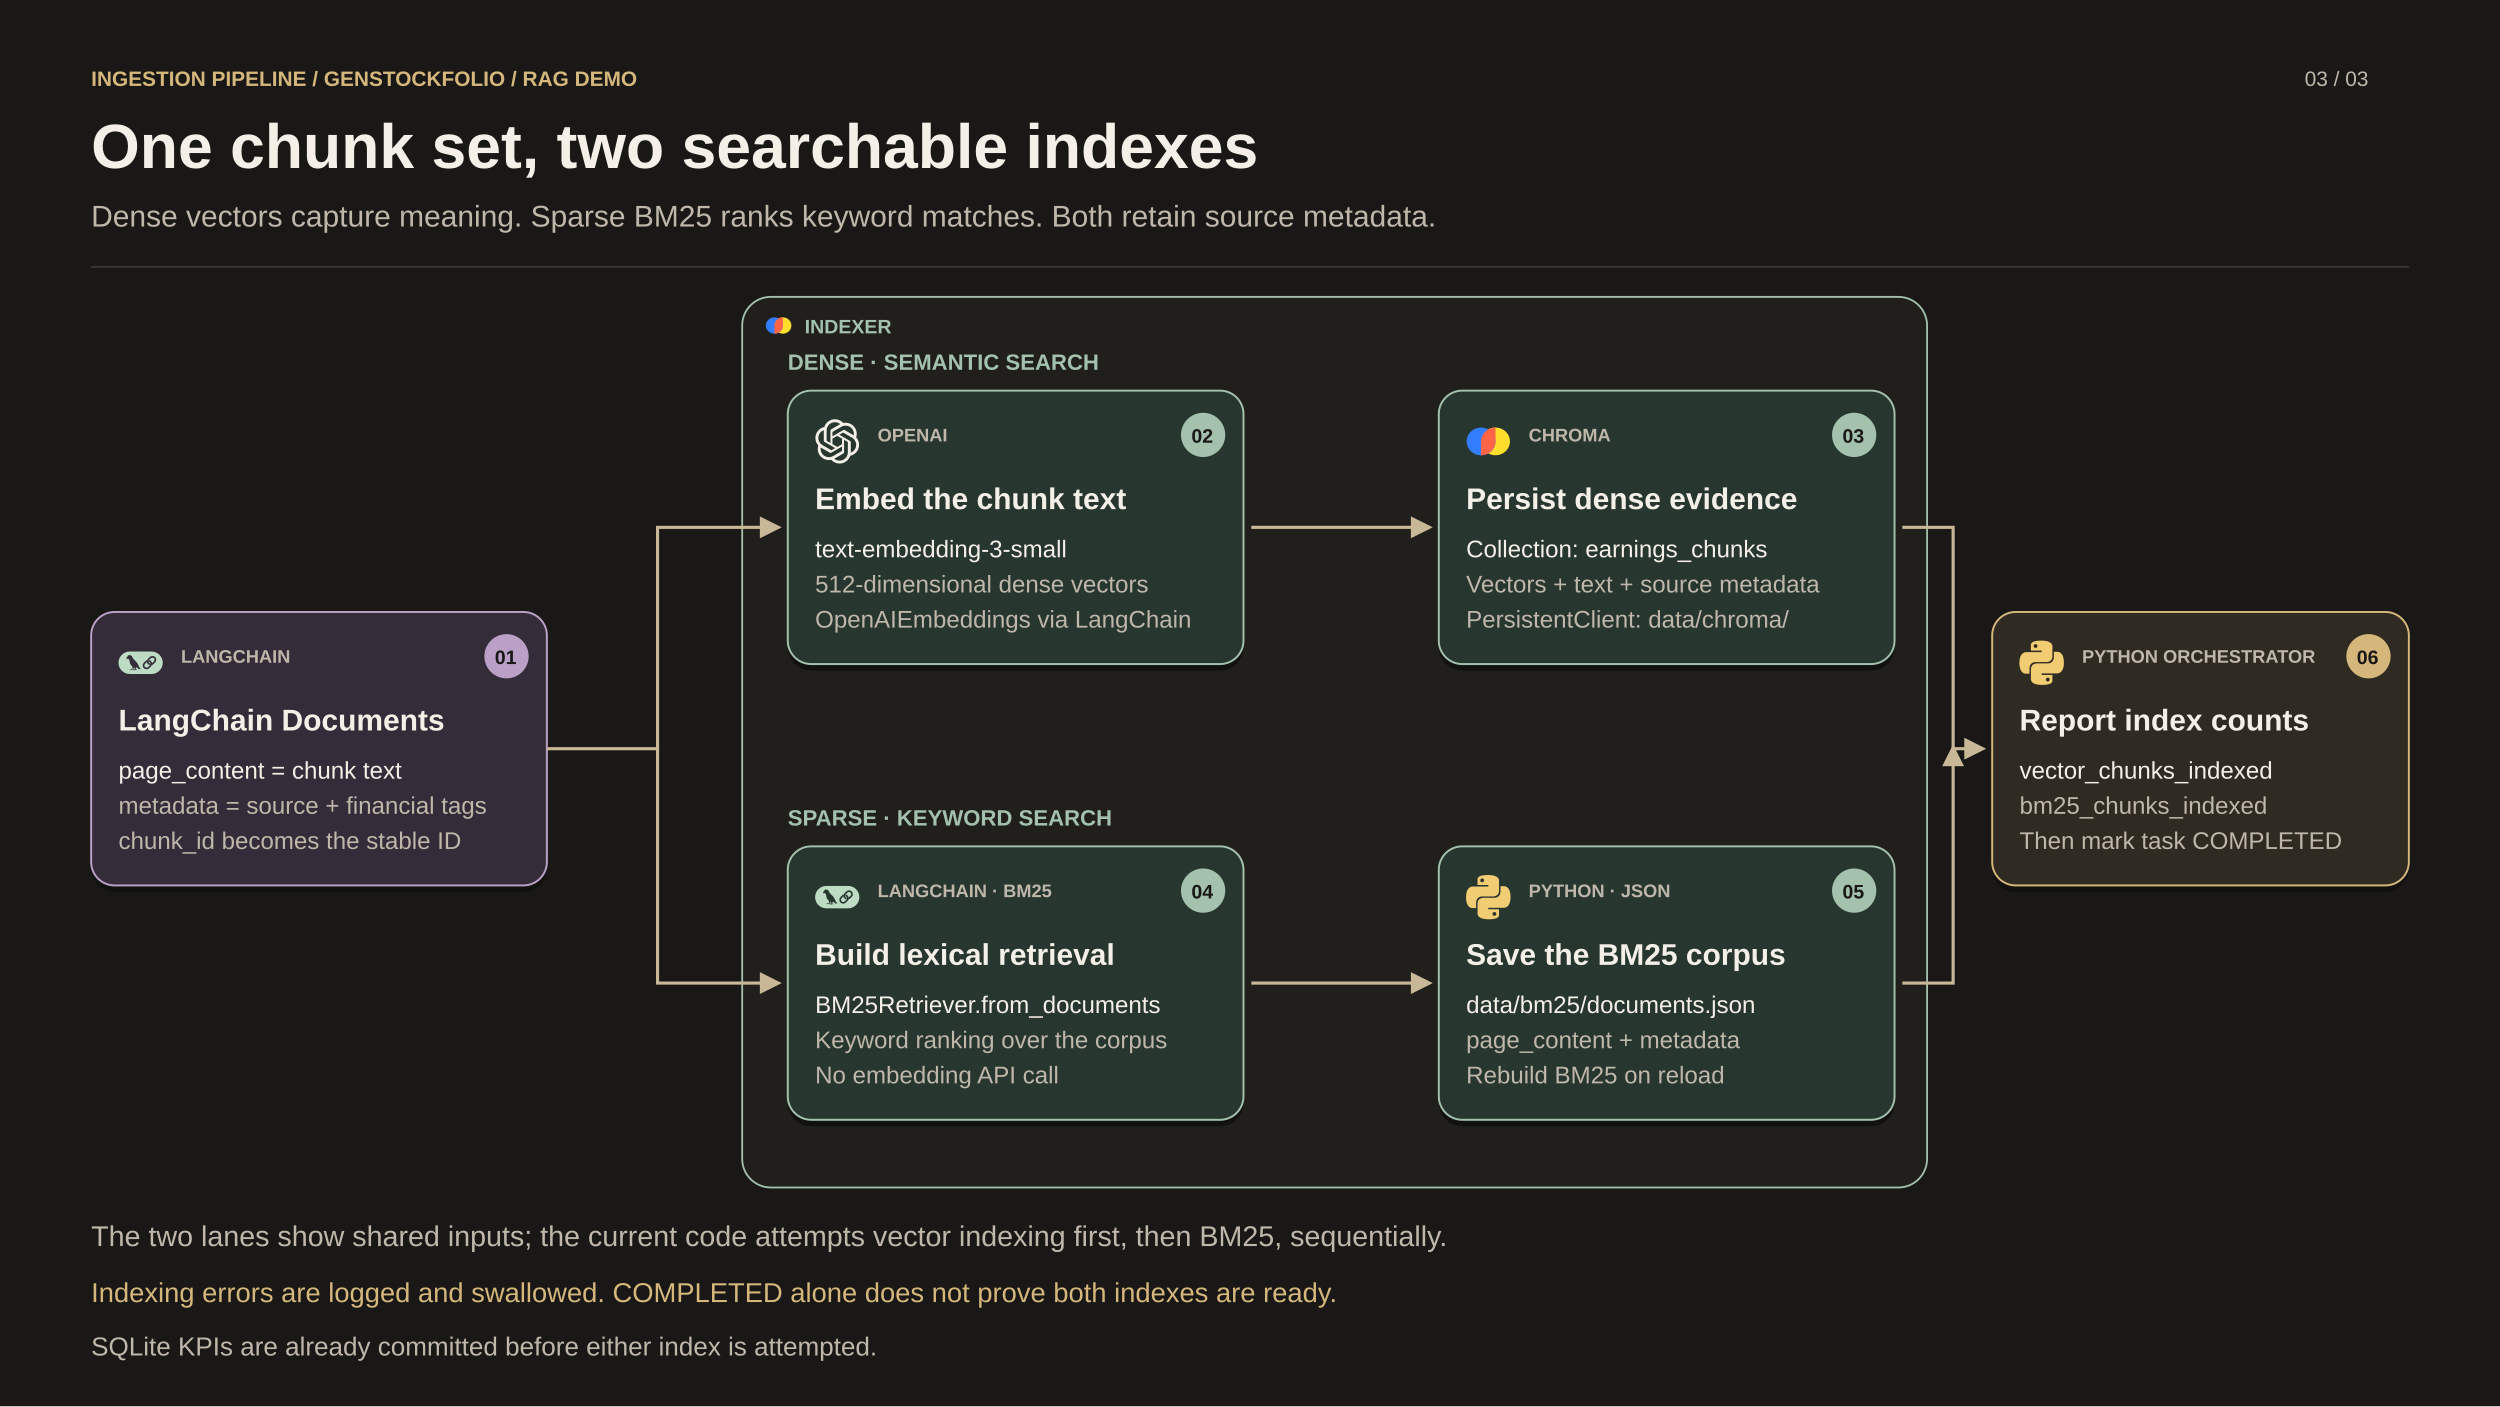
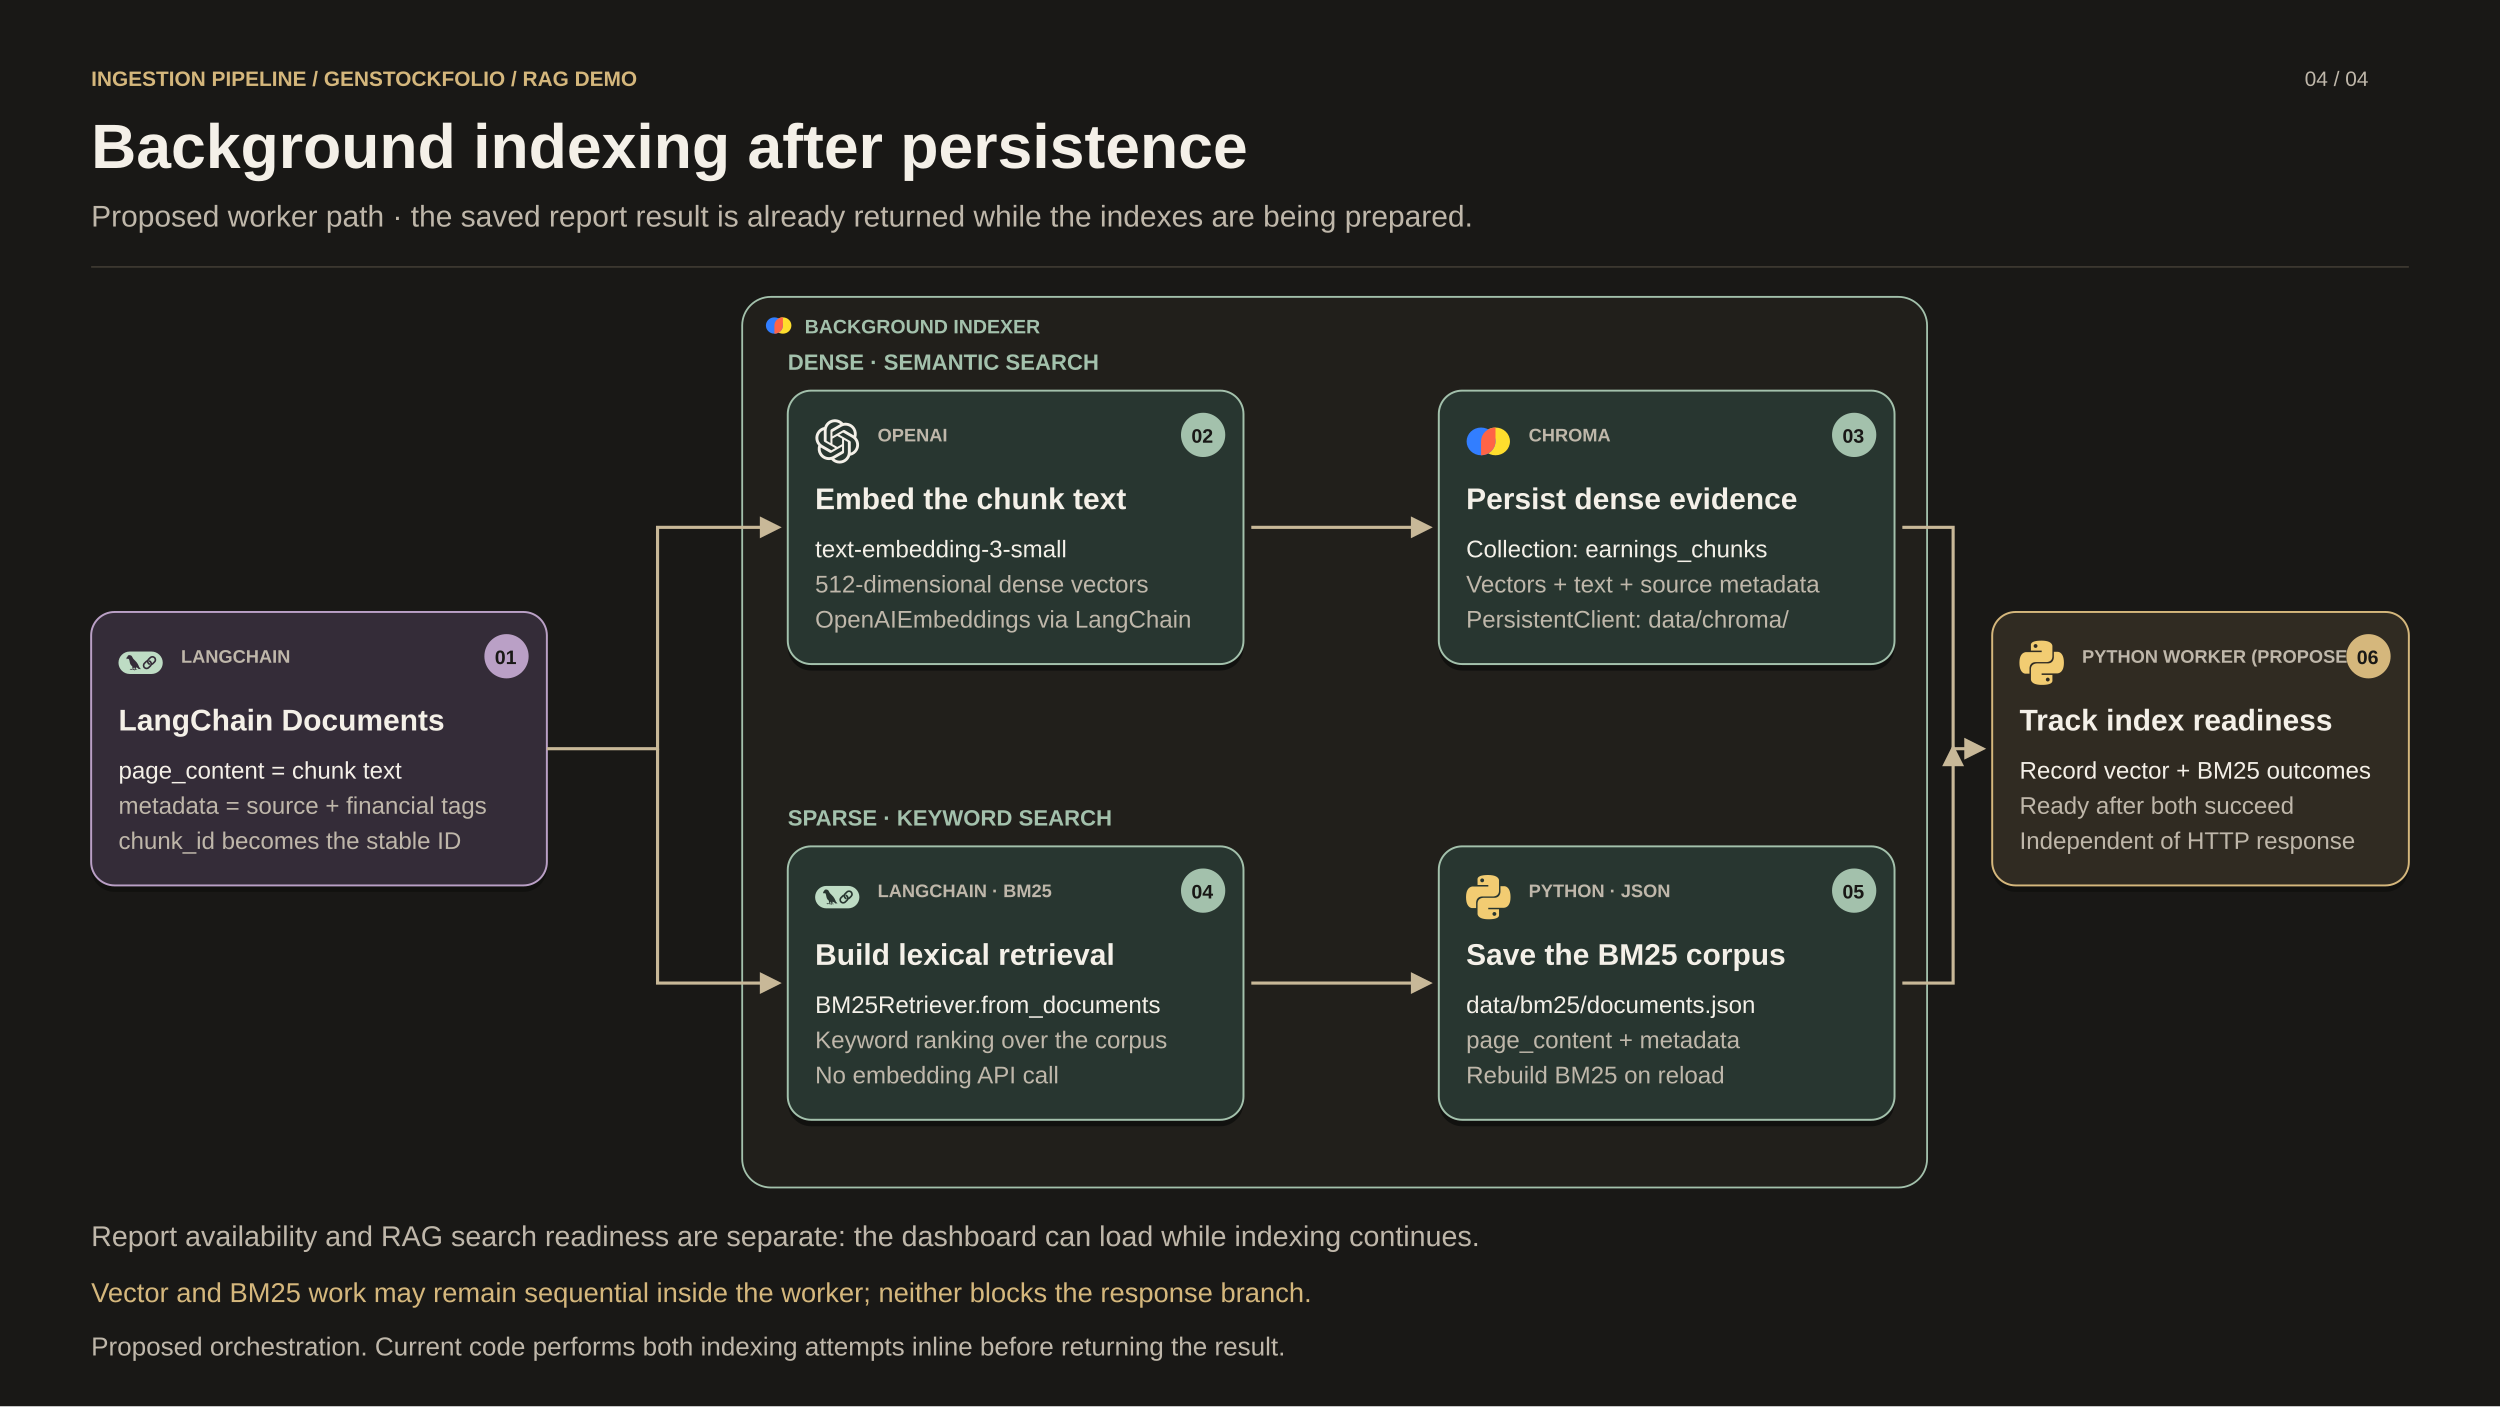
<svg xmlns="http://www.w3.org/2000/svg" width="1920" height="1080" viewBox="0 0 1920 1080" role="img" aria-labelledby="title desc">
  <defs>
    <marker id="arrow" viewBox="0 0 10 10" refX="8" refY="5" markerWidth="7" markerHeight="7" orient="auto-start-reverse">
      <path d="M 0 0 L 10 5 L 0 10 z" fill="#C8B898" />
    </marker>
  </defs>
  <rect x="0" y="0" width="1920" height="1080" rx="0" fill="#191816" stroke="none" />
  <text x="70" y="66" font-size="16" fill="#D5B77C" font-weight="700" font-family="Arial, Helvetica, sans-serif">INGESTION PIPELINE  /  GENSTOCKFOLIO  /  RAG DEMO</text>
-   <text x="70" y="129" font-size="48" fill="#F4F0E8" font-weight="700" font-family="Arial, Helvetica, sans-serif">One chunk set, two searchable indexes</text>
-   <text x="70" y="174" font-size="23" fill="#BFB7AA" font-weight="400" font-family="Arial, Helvetica, sans-serif">Dense vectors capture meaning. Sparse BM25 ranks keyword matches. Both retain source metadata.</text>
-   <text x="1770" y="66" font-size="16" fill="#BFB7AA" font-weight="400" font-family="Arial, Helvetica, sans-serif">03 / 03</text>
+   <text x="70" y="129" font-size="48" fill="#F4F0E8" font-weight="700" font-family="Arial, Helvetica, sans-serif">Background indexing after persistence</text>
+   <text x="70" y="174" font-size="23" fill="#BFB7AA" font-weight="400" font-family="Arial, Helvetica, sans-serif">Proposed worker path · the saved report result is already returned while the indexes are being prepared.</text>
+   <text x="1770" y="66" font-size="16" fill="#BFB7AA" font-weight="400" font-family="Arial, Helvetica, sans-serif">04 / 04</text>
  <path d="M70 205 H1850" stroke="#494339" stroke-width="1" />
-   <g data-component="indexer">
+   <g data-component="background indexer">
    <rect x="570" y="228" width="910" height="684" rx="22" fill="#211F1B" stroke="#A3C1AC" stroke-width="1.4" />
    <svg x="588" y="240" width="20" height="20" viewBox="0 0 24 24" fill="#F4F0E8" aria-label="chroma">
      <path fill="#ffde2d" d="M15.917 19.52c4.326 0 7.833 -3.367 7.833 -7.52 0 -4.153 -3.507 -7.52 -7.833 -7.52 -4.326 0 -7.833 3.367 -7.833 7.52 0 4.153 3.507 7.52 7.833 7.52Z" stroke-width="0.25" />
      <path fill="#327eff" d="M8.083 19.52c4.326 0 7.833 -3.367 7.833 -7.52 0 -4.153 -3.507 -7.52 -7.833 -7.52C3.757 4.48 0.25 7.847 0.25 12 0.25 16.153 3.757 19.52 8.083 19.52Z" stroke-width="0.25" />
      <path fill="#ff6446" d="M15.917 12c0 4.153 -3.507 7.52 -7.833 7.52V12h7.833Zm-7.833 0c0 -4.153 3.507 -7.52 7.833 -7.52v7.52H8.083Z" stroke-width="0.25" />
    </svg>
-     <text x="618" y="256" font-size="15" fill="#A3C1AC" font-weight="700" font-family="Arial, Helvetica, sans-serif">INDEXER</text>
+     <text x="618" y="256" font-size="15" fill="#A3C1AC" font-weight="700" font-family="Arial, Helvetica, sans-serif">BACKGROUND INDEXER</text>
  </g>
  <rect x="70" y="475" width="350" height="210" rx="18" fill="#11110F" stroke="none" />
  <rect x="70" y="470" width="350" height="210" rx="18" fill="#342C38" stroke="#BAA0C6" stroke-width="1.5" data-card="1" />
  <svg x="91" y="492" width="34" height="34" viewBox="0 0 24 24" fill="#BEDCC4" aria-label="langchain">
    <path d="M6.099 5.918C2.736 5.918 0 8.646 0 12s2.736 6.082 6.099 6.082h11.802C21.264 18.082 24 15.354 24 12s-2.736-6.082-6.099-6.082ZM5.977 7.851c.493.012 1.02.25 1.273.623.367.459.478 1.067.894 1.493.56.612 1.199 1.151 1.716 1.802.489.595.839 1.294 1.144 1.998.124.234.126.52.31.72.091.12.535.448.438.565.056.12.47.286.326.403-.194.04-.413.048-.562-.107-.055.126-.183.06-.282.043a4 4 0 0 0-.025.074c-.329.022-.575-.313-.732-.565-.311-.168-.664-.27-.982-.446-.018.289.045.648-.231.835-.014.556.844.066.922.48-.061.007-.129-.009-.177.037-.224.217-.48-.165-.739-.007-.346.174-.381.316-.81.352-.024-.036-.014-.059.006-.081.121-.14.13-.305.336-.364-.212-.033-.39.083-.569.176-.232.095-.23-.214-.588.016-.04-.032-.021-.061.002-.086.091-.111.21-.127.345-.121-.663-.369-.975.451-1.281.043-.092.024-.127.107-.184.165-.05-.055-.012-.121-.01-.186-.06-.028-.136-.041-.118-.137-.117-.04-.199.029-.286.095-.079-.061.053-.149.078-.212.07-.122.23-.025.311-.113.231-.131.552.081.816.045.203.025.454-.182.353-.39-.217-.277-.179-.639-.184-.97-.027-.193-.491-.438-.625-.646-.166-.187-.295-.405-.424-.618-.467-.901-.32-2.058-.908-2.895-.266.147-.613.077-.842-.119-.124.113-.129.26-.139.416-.297-.296-.259-.856-.022-1.185.097-.13.213-.237.342-.332.029-.021.039-.042.038-.075.117-.527.576-.739 1.069-.727m12.407.46c.557 0 1.081.216 1.474.608s.61.914.61 1.47c0 .556-.217 1.078-.61 1.47v.001l-.902.899a2.08 2.08 0 0 1-.86.517l-.016.005-.006.016a2.05 2.05 0 0 1-.474.731l-.902.899c-.393.392-.917.608-1.474.608s-1.081-.216-1.474-.608c-.813-.811-.813-2.129 0-2.94l.902-.899a2.056 2.056 0 0 1 .858-.514l.017-.005.006-.016a2.07 2.07 0 0 1 .475-.734l.902-.899c.393-.392.917-.608 1.474-.608zm0 .896a1.18 1.18 0 0 0-.839.346l-.902.899a1.181 1.181 0 0 0-.343.925l.005.057c.032.265.149.504.337.692.13.13.273.211.447.269a.9.9 0 0 1 .014.158.884.884 0 0 1-.261.63l-.055.055c-.301-.103-.552-.253-.779-.479a2.06 2.06 0 0 1-.576-1.097l-.01-.058-.046.037a1.1 1.1 0 0 0-.088.079l-.902.899c-.462.461-.462 1.212 0 1.673.231.231.535.346.839.346.304 0 .608-.116.839-.346l.902-.899c.462-.461.462-1.211 0-1.673a1.17 1.17 0 0 0-.437-.275 1 1 0 0 1-.014-.161c0-.259.102-.505.29-.692.302.103.57.269.796.495.301.3.499.679.576 1.097l.011.058.045-.037a1.1 1.1 0 0 0 .089-.079l.902-.9c.462-.461.463-1.212 0-1.673a1.18 1.18 0 0 0-.84-.346Zm-9.973 5.157-.001.001c-.079.308-.105.832-.506.847-.033.178.123.244.266.187.141-.065.208.051.256.166.218.032.539-.072.552-.33-.325-.187-.425-.542-.566-.871" />
  </svg>
  <text x="139" y="509" font-size="14" fill="#BFB7AA" font-weight="700" font-family="Arial, Helvetica, sans-serif">LANGCHAIN</text>
  <circle cx="389" cy="504" r="17" fill="#BAA0C6" />
  <text x="380" y="510" font-size="15" fill="#191816" font-weight="700" font-family="Arial, Helvetica, sans-serif">01</text>
  <text x="91" y="561" font-size="23" fill="#F4F0E8" font-weight="700" font-family="Arial, Helvetica, sans-serif">LangChain Documents</text>
  <text x="91" y="598" font-size="18.5" fill="#F4F0E8" font-weight="400" font-family="Arial, Helvetica, sans-serif">page_content = chunk text</text>
  <text x="91" y="625" font-size="18.5" fill="#BFB7AA" font-weight="400" font-family="Arial, Helvetica, sans-serif">metadata = source + financial tags</text>
  <text x="91" y="652" font-size="18.5" fill="#BFB7AA" font-weight="400" font-family="Arial, Helvetica, sans-serif">chunk_id becomes the stable ID</text>
  <rect x="605" y="305" width="350" height="210" rx="18" fill="#11110F" stroke="none" />
  <rect x="605" y="300" width="350" height="210" rx="18" fill="#283630" stroke="#A3C1AC" stroke-width="1.5" data-card="2" />
  <svg x="626" y="322" width="34" height="34" viewBox="0 0 24 24" fill="#F4F0E8" aria-label="openai">
    <path d="M22.282 9.821a5.985 5.985 0 0 0-.516-4.911 6.046 6.046 0 0 0-6.51-2.9A6.065 6.065 0 0 0 4.981 4.182a5.985 5.985 0 0 0-3.998 2.9 6.046 6.046 0 0 0 .743 7.097 5.98 5.98 0 0 0 .511 4.911 6.051 6.051 0 0 0 6.515 2.9A5.985 5.985 0 0 0 13.26 24a6.056 6.056 0 0 0 5.772-4.206 5.989 5.989 0 0 0 3.998-2.9 6.056 6.056 0 0 0-.748-7.073zm-9.022 12.608a4.476 4.476 0 0 1-2.876-1.041l.142-.08 4.778-2.758a.795.795 0 0 0 .393-.681v-6.737l2.02 1.169a.071.071 0 0 1 .038.052v5.583a4.504 4.504 0 0 1-4.495 4.494zm-9.661-4.125a4.471 4.471 0 0 1-.535-3.014l.142.085 4.783 2.758a.771.771 0 0 0 .781 0l5.843-3.369v2.332a.08.08 0 0 1-.033.061L9.74 19.95a4.499 4.499 0 0 1-6.141-1.646zM2.341 7.896a4.485 4.485 0 0 1 2.365-1.973V11.6a.766.766 0 0 0 .388.676l5.814 3.354-2.02 1.169a.076.076 0 0 1-.071 0l-4.83-2.787A4.504 4.504 0 0 1 2.341 7.872zm16.596 3.856L13.104 8.364 15.119 7.2a.076.076 0 0 1 .071 0l4.83 2.791a4.494 4.494 0 0 1-.676 8.104v-5.677a.79.79 0 0 0-.407-.667zm2.011-3.023l-.142-.085-4.774-2.782a.776.776 0 0 0-.785 0L9.409 9.23V6.897a.066.066 0 0 1 .028-.061l4.83-2.787a4.499 4.499 0 0 1 6.68 4.66zM8.306 12.863l-2.02-1.164a.08.08 0 0 1-.038-.057V6.074a4.499 4.499 0 0 1 7.376-3.454l-.142.081L8.704 5.459a.795.795 0 0 0-.393.681zm1.098-2.365l2.602-1.5 2.607 1.5v2.999l-2.597 1.5-2.607-1.5Z" />
  </svg>
  <text x="674" y="339" font-size="14" fill="#BFB7AA" font-weight="700" font-family="Arial, Helvetica, sans-serif">OPENAI</text>
  <circle cx="924" cy="334" r="17" fill="#A3C1AC" />
  <text x="915" y="340" font-size="15" fill="#191816" font-weight="700" font-family="Arial, Helvetica, sans-serif">02</text>
  <text x="626" y="391" font-size="23" fill="#F4F0E8" font-weight="700" font-family="Arial, Helvetica, sans-serif">Embed the chunk text</text>
  <text x="626" y="428" font-size="18.5" fill="#F4F0E8" font-weight="400" font-family="Arial, Helvetica, sans-serif">text-embedding-3-small</text>
  <text x="626" y="455" font-size="18.5" fill="#BFB7AA" font-weight="400" font-family="Arial, Helvetica, sans-serif">512-dimensional dense vectors</text>
  <text x="626" y="482" font-size="18.5" fill="#BFB7AA" font-weight="400" font-family="Arial, Helvetica, sans-serif">OpenAIEmbeddings via LangChain</text>
  <rect x="1105" y="305" width="350" height="210" rx="18" fill="#11110F" stroke="none" />
  <rect x="1105" y="300" width="350" height="210" rx="18" fill="#283630" stroke="#A3C1AC" stroke-width="1.5" data-card="3" />
  <svg x="1126" y="322" width="34" height="34" viewBox="0 0 24 24" fill="#F4F0E8" aria-label="chroma">
    <path fill="#ffde2d" d="M15.917 19.52c4.326 0 7.833 -3.367 7.833 -7.52 0 -4.153 -3.507 -7.52 -7.833 -7.52 -4.326 0 -7.833 3.367 -7.833 7.52 0 4.153 3.507 7.52 7.833 7.52Z" stroke-width="0.25" />
    <path fill="#327eff" d="M8.083 19.52c4.326 0 7.833 -3.367 7.833 -7.52 0 -4.153 -3.507 -7.52 -7.833 -7.52C3.757 4.48 0.25 7.847 0.25 12 0.25 16.153 3.757 19.52 8.083 19.52Z" stroke-width="0.25" />
    <path fill="#ff6446" d="M15.917 12c0 4.153 -3.507 7.52 -7.833 7.52V12h7.833Zm-7.833 0c0 -4.153 3.507 -7.52 7.833 -7.52v7.52H8.083Z" stroke-width="0.25" />
  </svg>
  <text x="1174" y="339" font-size="14" fill="#BFB7AA" font-weight="700" font-family="Arial, Helvetica, sans-serif">CHROMA</text>
  <circle cx="1424" cy="334" r="17" fill="#A3C1AC" />
  <text x="1415" y="340" font-size="15" fill="#191816" font-weight="700" font-family="Arial, Helvetica, sans-serif">03</text>
  <text x="1126" y="391" font-size="23" fill="#F4F0E8" font-weight="700" font-family="Arial, Helvetica, sans-serif">Persist dense evidence</text>
  <text x="1126" y="428" font-size="18.5" fill="#F4F0E8" font-weight="400" font-family="Arial, Helvetica, sans-serif">Collection: earnings_chunks</text>
  <text x="1126" y="455" font-size="18.5" fill="#BFB7AA" font-weight="400" font-family="Arial, Helvetica, sans-serif">Vectors + text + source metadata</text>
  <text x="1126" y="482" font-size="18.5" fill="#BFB7AA" font-weight="400" font-family="Arial, Helvetica, sans-serif">PersistentClient: data/chroma/</text>
  <rect x="605" y="655" width="350" height="210" rx="18" fill="#11110F" stroke="none" />
  <rect x="605" y="650" width="350" height="210" rx="18" fill="#283630" stroke="#A3C1AC" stroke-width="1.5" data-card="4" />
  <svg x="626" y="672" width="34" height="34" viewBox="0 0 24 24" fill="#BEDCC4" aria-label="langchain">
    <path d="M6.099 5.918C2.736 5.918 0 8.646 0 12s2.736 6.082 6.099 6.082h11.802C21.264 18.082 24 15.354 24 12s-2.736-6.082-6.099-6.082ZM5.977 7.851c.493.012 1.02.25 1.273.623.367.459.478 1.067.894 1.493.56.612 1.199 1.151 1.716 1.802.489.595.839 1.294 1.144 1.998.124.234.126.52.31.72.091.12.535.448.438.565.056.12.47.286.326.403-.194.04-.413.048-.562-.107-.055.126-.183.06-.282.043a4 4 0 0 0-.025.074c-.329.022-.575-.313-.732-.565-.311-.168-.664-.27-.982-.446-.018.289.045.648-.231.835-.014.556.844.066.922.48-.061.007-.129-.009-.177.037-.224.217-.48-.165-.739-.007-.346.174-.381.316-.81.352-.024-.036-.014-.059.006-.081.121-.14.13-.305.336-.364-.212-.033-.39.083-.569.176-.232.095-.23-.214-.588.016-.04-.032-.021-.061.002-.086.091-.111.21-.127.345-.121-.663-.369-.975.451-1.281.043-.092.024-.127.107-.184.165-.05-.055-.012-.121-.01-.186-.06-.028-.136-.041-.118-.137-.117-.04-.199.029-.286.095-.079-.061.053-.149.078-.212.07-.122.23-.025.311-.113.231-.131.552.081.816.045.203.025.454-.182.353-.39-.217-.277-.179-.639-.184-.97-.027-.193-.491-.438-.625-.646-.166-.187-.295-.405-.424-.618-.467-.901-.32-2.058-.908-2.895-.266.147-.613.077-.842-.119-.124.113-.129.26-.139.416-.297-.296-.259-.856-.022-1.185.097-.13.213-.237.342-.332.029-.021.039-.042.038-.075.117-.527.576-.739 1.069-.727m12.407.46c.557 0 1.081.216 1.474.608s.61.914.61 1.47c0 .556-.217 1.078-.61 1.47v.001l-.902.899a2.08 2.08 0 0 1-.86.517l-.016.005-.006.016a2.05 2.05 0 0 1-.474.731l-.902.899c-.393.392-.917.608-1.474.608s-1.081-.216-1.474-.608c-.813-.811-.813-2.129 0-2.94l.902-.899a2.056 2.056 0 0 1 .858-.514l.017-.005.006-.016a2.07 2.07 0 0 1 .475-.734l.902-.899c.393-.392.917-.608 1.474-.608zm0 .896a1.18 1.18 0 0 0-.839.346l-.902.899a1.181 1.181 0 0 0-.343.925l.005.057c.032.265.149.504.337.692.13.13.273.211.447.269a.9.9 0 0 1 .014.158.884.884 0 0 1-.261.63l-.055.055c-.301-.103-.552-.253-.779-.479a2.06 2.06 0 0 1-.576-1.097l-.01-.058-.046.037a1.1 1.1 0 0 0-.088.079l-.902.899c-.462.461-.462 1.212 0 1.673.231.231.535.346.839.346.304 0 .608-.116.839-.346l.902-.899c.462-.461.462-1.211 0-1.673a1.17 1.17 0 0 0-.437-.275 1 1 0 0 1-.014-.161c0-.259.102-.505.29-.692.302.103.57.269.796.495.301.3.499.679.576 1.097l.011.058.045-.037a1.1 1.1 0 0 0 .089-.079l.902-.9c.462-.461.463-1.212 0-1.673a1.18 1.18 0 0 0-.84-.346Zm-9.973 5.157-.001.001c-.079.308-.105.832-.506.847-.033.178.123.244.266.187.141-.065.208.051.256.166.218.032.539-.072.552-.33-.325-.187-.425-.542-.566-.871" />
  </svg>
  <text x="674" y="689" font-size="14" fill="#BFB7AA" font-weight="700" font-family="Arial, Helvetica, sans-serif">LANGCHAIN · BM25</text>
  <circle cx="924" cy="684" r="17" fill="#A3C1AC" />
  <text x="915" y="690" font-size="15" fill="#191816" font-weight="700" font-family="Arial, Helvetica, sans-serif">04</text>
  <text x="626" y="741" font-size="23" fill="#F4F0E8" font-weight="700" font-family="Arial, Helvetica, sans-serif">Build lexical retrieval</text>
  <text x="626" y="778" font-size="18.5" fill="#F4F0E8" font-weight="400" font-family="Arial, Helvetica, sans-serif">BM25Retriever.from_documents</text>
  <text x="626" y="805" font-size="18.5" fill="#BFB7AA" font-weight="400" font-family="Arial, Helvetica, sans-serif">Keyword ranking over the corpus</text>
  <text x="626" y="832" font-size="18.5" fill="#BFB7AA" font-weight="400" font-family="Arial, Helvetica, sans-serif">No embedding API call</text>
  <rect x="1105" y="655" width="350" height="210" rx="18" fill="#11110F" stroke="none" />
  <rect x="1105" y="650" width="350" height="210" rx="18" fill="#283630" stroke="#A3C1AC" stroke-width="1.5" data-card="5" />
  <svg x="1126" y="672" width="34" height="34" viewBox="0 0 24 24" fill="#F2CC72" aria-label="python">
    <path d="M14.25.18l.9.2.73.26.59.3.45.32.34.34.25.34.16.33.1.3.04.26.02.2-.01.13V8.5l-.05.63-.13.55-.21.46-.26.38-.3.31-.33.25-.35.19-.35.14-.33.1-.3.07-.26.04-.21.02H8.77l-.69.05-.59.14-.5.22-.41.27-.33.32-.27.35-.2.36-.15.37-.1.35-.07.32-.04.27-.02.21v3.06H3.17l-.21-.03-.28-.07-.32-.12-.35-.18-.36-.26-.36-.36-.35-.46-.32-.59-.28-.73-.21-.88-.14-1.05-.05-1.23.06-1.22.16-1.04.24-.87.32-.71.36-.57.4-.44.42-.33.42-.24.4-.16.36-.1.32-.05.24-.01h.16l.06.01h8.16v-.83H6.18l-.01-2.75-.02-.37.05-.34.11-.31.17-.28.25-.26.31-.23.38-.2.44-.18.51-.15.58-.12.64-.1.71-.06.77-.04.84-.02 1.27.05zm-6.3 1.98l-.23.33-.08.41.08.41.23.34.33.22.41.09.41-.09.33-.22.23-.34.08-.41-.08-.41-.23-.33-.33-.22-.41-.09-.41.09zm13.09 3.95l.28.06.32.12.35.18.36.27.36.35.35.47.32.59.28.73.21.88.14 1.04.05 1.23-.06 1.23-.16 1.04-.24.86-.32.71-.36.57-.4.45-.42.33-.42.24-.4.16-.36.09-.32.05-.24.02-.16-.01h-8.22v.82h5.84l.01 2.76.02.36-.05.34-.11.31-.17.29-.25.25-.31.24-.38.2-.44.17-.51.15-.58.13-.64.09-.71.07-.77.04-.84.01-1.27-.04-1.07-.14-.9-.2-.73-.25-.59-.3-.45-.33-.34-.34-.25-.34-.16-.33-.1-.3-.04-.25-.02-.2.01-.13v-5.34l.05-.64.13-.54.21-.46.26-.38.3-.32.33-.24.35-.2.35-.14.33-.1.3-.06.26-.04.21-.02.13-.01h5.84l.69-.05.59-.14.5-.21.41-.28.33-.32.27-.35.2-.36.15-.36.1-.35.07-.32.04-.28.02-.21V6.07h2.09l.14.01zm-6.47 14.25l-.23.33-.08.41.08.41.23.33.33.23.41.08.41-.08.33-.23.23-.33.08-.41-.08-.41-.23-.33-.33-.23-.41-.08-.41.08z" />
  </svg>
  <text x="1174" y="689" font-size="14" fill="#BFB7AA" font-weight="700" font-family="Arial, Helvetica, sans-serif">PYTHON · JSON</text>
  <circle cx="1424" cy="684" r="17" fill="#A3C1AC" />
  <text x="1415" y="690" font-size="15" fill="#191816" font-weight="700" font-family="Arial, Helvetica, sans-serif">05</text>
  <text x="1126" y="741" font-size="23" fill="#F4F0E8" font-weight="700" font-family="Arial, Helvetica, sans-serif">Save the BM25 corpus</text>
  <text x="1126" y="778" font-size="18.5" fill="#F4F0E8" font-weight="400" font-family="Arial, Helvetica, sans-serif">data/bm25/documents.json</text>
  <text x="1126" y="805" font-size="18.5" fill="#BFB7AA" font-weight="400" font-family="Arial, Helvetica, sans-serif">page_content + metadata</text>
  <text x="1126" y="832" font-size="18.5" fill="#BFB7AA" font-weight="400" font-family="Arial, Helvetica, sans-serif">Rebuild BM25 on reload</text>
  <rect x="1530" y="475" width="320" height="210" rx="18" fill="#11110F" stroke="none" />
  <rect x="1530" y="470" width="320" height="210" rx="18" fill="#302B22" stroke="#D5B77C" stroke-width="1.5" data-card="6" />
  <svg x="1551" y="492" width="34" height="34" viewBox="0 0 24 24" fill="#F2CC72" aria-label="python">
    <path d="M14.25.18l.9.2.73.26.59.3.45.32.34.34.25.34.16.33.1.3.04.26.02.2-.01.13V8.5l-.05.63-.13.55-.21.46-.26.38-.3.31-.33.25-.35.19-.35.14-.33.1-.3.07-.26.04-.21.02H8.77l-.69.05-.59.14-.5.22-.41.27-.33.32-.27.35-.2.36-.15.37-.1.35-.07.32-.04.27-.02.21v3.06H3.17l-.21-.03-.28-.07-.32-.12-.35-.18-.36-.26-.36-.36-.35-.46-.32-.59-.28-.73-.21-.88-.14-1.05-.05-1.23.06-1.22.16-1.04.24-.87.32-.71.36-.57.4-.44.42-.33.42-.24.4-.16.36-.1.32-.05.24-.01h.16l.06.01h8.16v-.83H6.18l-.01-2.75-.02-.37.05-.34.11-.31.17-.28.25-.26.31-.23.38-.2.44-.18.51-.15.58-.12.64-.1.71-.06.77-.04.84-.02 1.27.05zm-6.3 1.98l-.23.33-.08.41.08.41.23.34.33.22.41.09.41-.09.33-.22.23-.34.08-.41-.08-.41-.23-.33-.33-.22-.41-.09-.41.09zm13.09 3.95l.28.06.32.12.35.18.36.27.36.35.35.47.32.59.28.73.21.88.14 1.04.05 1.23-.06 1.23-.16 1.04-.24.86-.32.71-.36.57-.4.45-.42.33-.42.24-.4.16-.36.09-.32.05-.24.02-.16-.01h-8.22v.82h5.84l.01 2.76.02.36-.05.34-.11.31-.17.29-.25.25-.31.24-.38.2-.44.17-.51.15-.58.13-.64.09-.71.07-.77.04-.84.01-1.27-.04-1.07-.14-.9-.2-.73-.25-.59-.3-.45-.33-.34-.34-.25-.34-.16-.33-.1-.3-.04-.25-.02-.2.01-.13v-5.34l.05-.64.13-.54.21-.46.26-.38.3-.32.33-.24.35-.2.35-.14.33-.1.3-.06.26-.04.21-.02.13-.01h5.84l.69-.05.59-.14.5-.21.41-.28.33-.32.27-.35.2-.36.15-.36.1-.35.07-.32.04-.28.02-.21V6.07h2.09l.14.01zm-6.47 14.25l-.23.33-.08.41.08.41.23.33.33.23.41.08.41-.08.33-.23.23-.33.08-.41-.08-.41-.23-.33-.33-.23-.41-.08-.41.08z" />
  </svg>
-   <text x="1599" y="509" font-size="14" fill="#BFB7AA" font-weight="700" font-family="Arial, Helvetica, sans-serif">PYTHON ORCHESTRATOR</text>
+   <text x="1599" y="509" font-size="14" fill="#BFB7AA" font-weight="700" font-family="Arial, Helvetica, sans-serif">PYTHON WORKER (PROPOSED)</text>
  <circle cx="1819" cy="504" r="17" fill="#D5B77C" />
  <text x="1810" y="510" font-size="15" fill="#191816" font-weight="700" font-family="Arial, Helvetica, sans-serif">06</text>
-   <text x="1551" y="561" font-size="23" fill="#F4F0E8" font-weight="700" font-family="Arial, Helvetica, sans-serif">Report index counts</text>
-   <text x="1551" y="598" font-size="18.5" fill="#F4F0E8" font-weight="400" font-family="Arial, Helvetica, sans-serif">vector_chunks_indexed</text>
-   <text x="1551" y="625" font-size="18.5" fill="#BFB7AA" font-weight="400" font-family="Arial, Helvetica, sans-serif">bm25_chunks_indexed</text>
-   <text x="1551" y="652" font-size="18.5" fill="#BFB7AA" font-weight="400" font-family="Arial, Helvetica, sans-serif">Then mark task COMPLETED</text>
+   <text x="1551" y="561" font-size="23" fill="#F4F0E8" font-weight="700" font-family="Arial, Helvetica, sans-serif">Track index readiness</text>
+   <text x="1551" y="598" font-size="18.5" fill="#F4F0E8" font-weight="400" font-family="Arial, Helvetica, sans-serif">Record vector + BM25 outcomes</text>
+   <text x="1551" y="625" font-size="18.5" fill="#BFB7AA" font-weight="400" font-family="Arial, Helvetica, sans-serif">Ready after both succeed</text>
+   <text x="1551" y="652" font-size="18.5" fill="#BFB7AA" font-weight="400" font-family="Arial, Helvetica, sans-serif">Independent of HTTP response</text>
  <text x="605" y="284" font-size="17" fill="#A3C1AC" font-weight="700" font-family="Arial, Helvetica, sans-serif">DENSE · SEMANTIC SEARCH</text>
  <text x="605" y="634" font-size="17" fill="#A3C1AC" font-weight="700" font-family="Arial, Helvetica, sans-serif">SPARSE · KEYWORD SEARCH</text>
  <polyline points="420,575 505,575 505,405 597,405" fill="none" stroke="#C8B898" stroke-width="2.4" marker-end="url(#arrow)" />
  <polyline points="505,575 505,755 597,755" fill="none" stroke="#C8B898" stroke-width="2.4" marker-end="url(#arrow)" />
  <polyline points="961,405 1097,405" fill="none" stroke="#C8B898" stroke-width="2.4" marker-end="url(#arrow)" />
  <polyline points="961,755 1097,755" fill="none" stroke="#C8B898" stroke-width="2.4" marker-end="url(#arrow)" />
  <polyline points="1461,405 1500,405 1500,575 1522,575" fill="none" stroke="#C8B898" stroke-width="2.4" marker-end="url(#arrow)" />
  <polyline points="1461,755 1500,755 1500,575" fill="none" stroke="#C8B898" stroke-width="2.4" marker-end="url(#arrow)" />
-   <text x="70" y="957" font-size="22" fill="#BFB7AA" font-weight="400" font-family="Arial, Helvetica, sans-serif">The two lanes show shared inputs; the current code attempts vector indexing first, then BM25, sequentially.</text>
-   <text x="70" y="1000" font-size="21" fill="#D5B77C" font-weight="400" font-family="Arial, Helvetica, sans-serif">Indexing errors are logged and swallowed. COMPLETED alone does not prove both indexes are ready.</text>
-   <text x="70" y="1041" font-size="20" fill="#BFB7AA" font-weight="400" font-family="Arial, Helvetica, sans-serif">SQLite KPIs are already committed before either index is attempted.</text>
+   <text x="70" y="957" font-size="22" fill="#BFB7AA" font-weight="400" font-family="Arial, Helvetica, sans-serif">Report availability and RAG search readiness are separate: the dashboard can load while indexing continues.</text>
+   <text x="70" y="1000" font-size="21" fill="#D5B77C" font-weight="400" font-family="Arial, Helvetica, sans-serif">Vector and BM25 work may remain sequential inside the worker; neither blocks the response branch.</text>
+   <text x="70" y="1041" font-size="20" fill="#BFB7AA" font-weight="400" font-family="Arial, Helvetica, sans-serif">Proposed orchestration. Current code performs both indexing attempts inline before returning the result.</text>
</svg>
